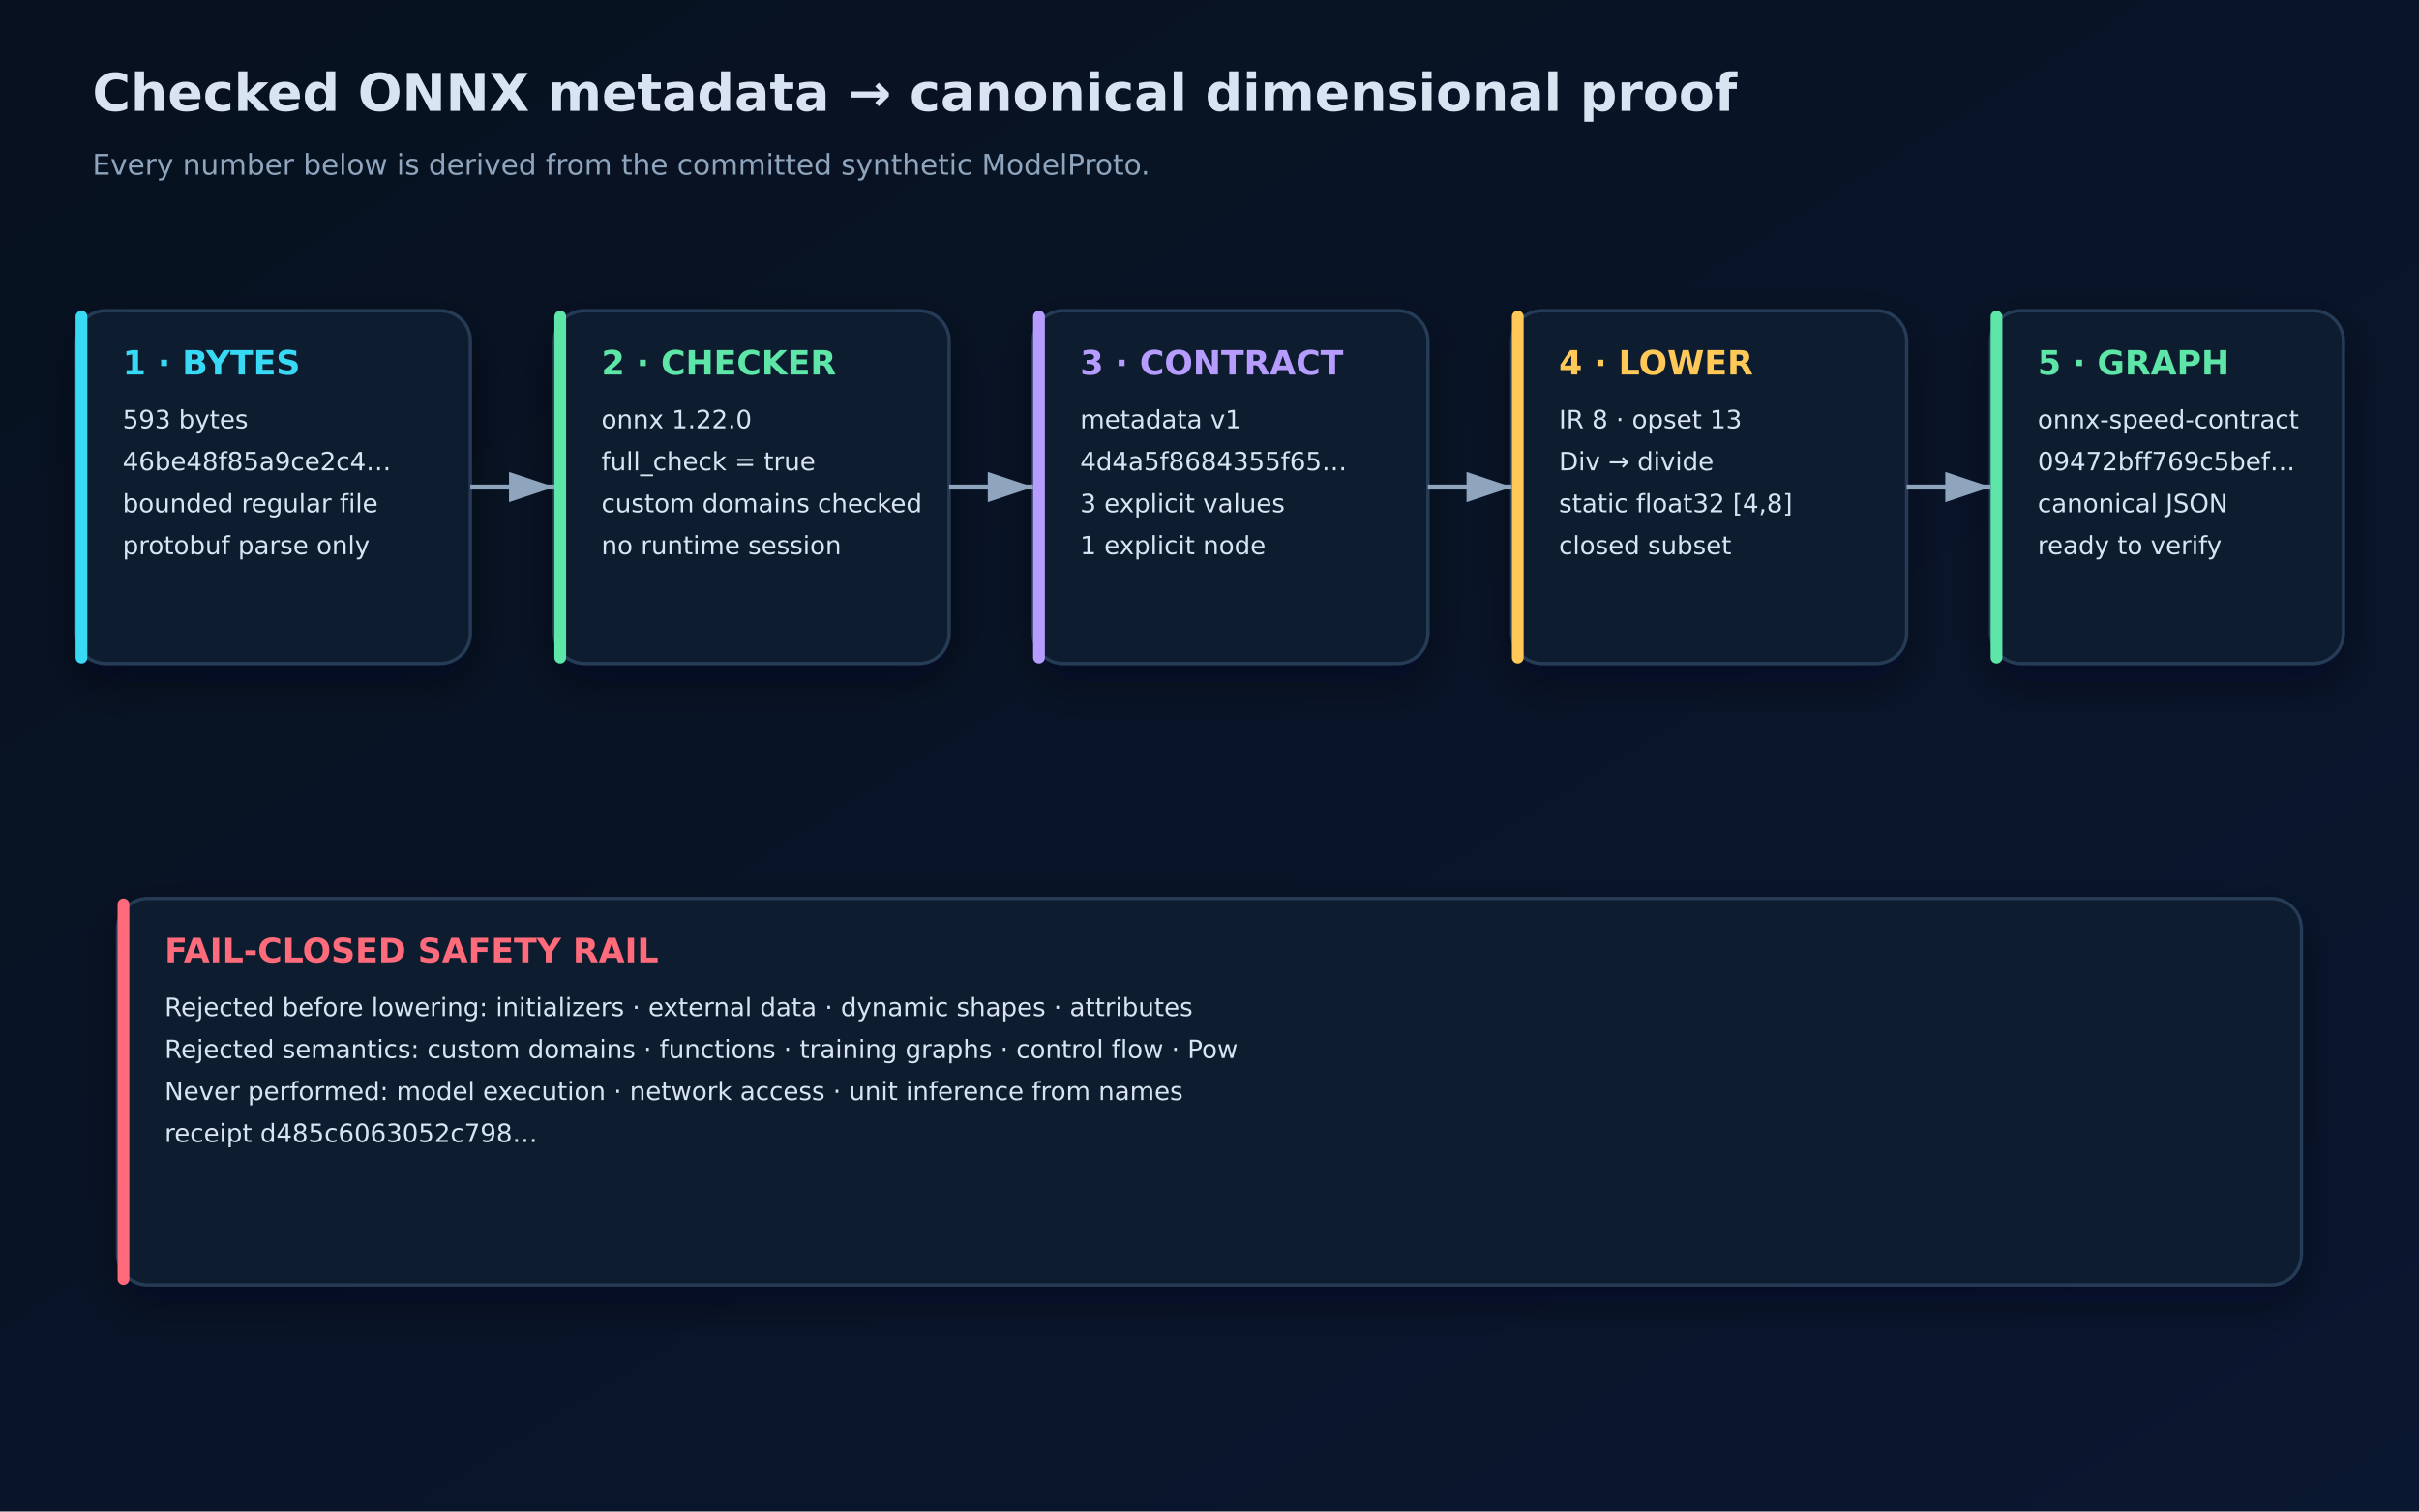
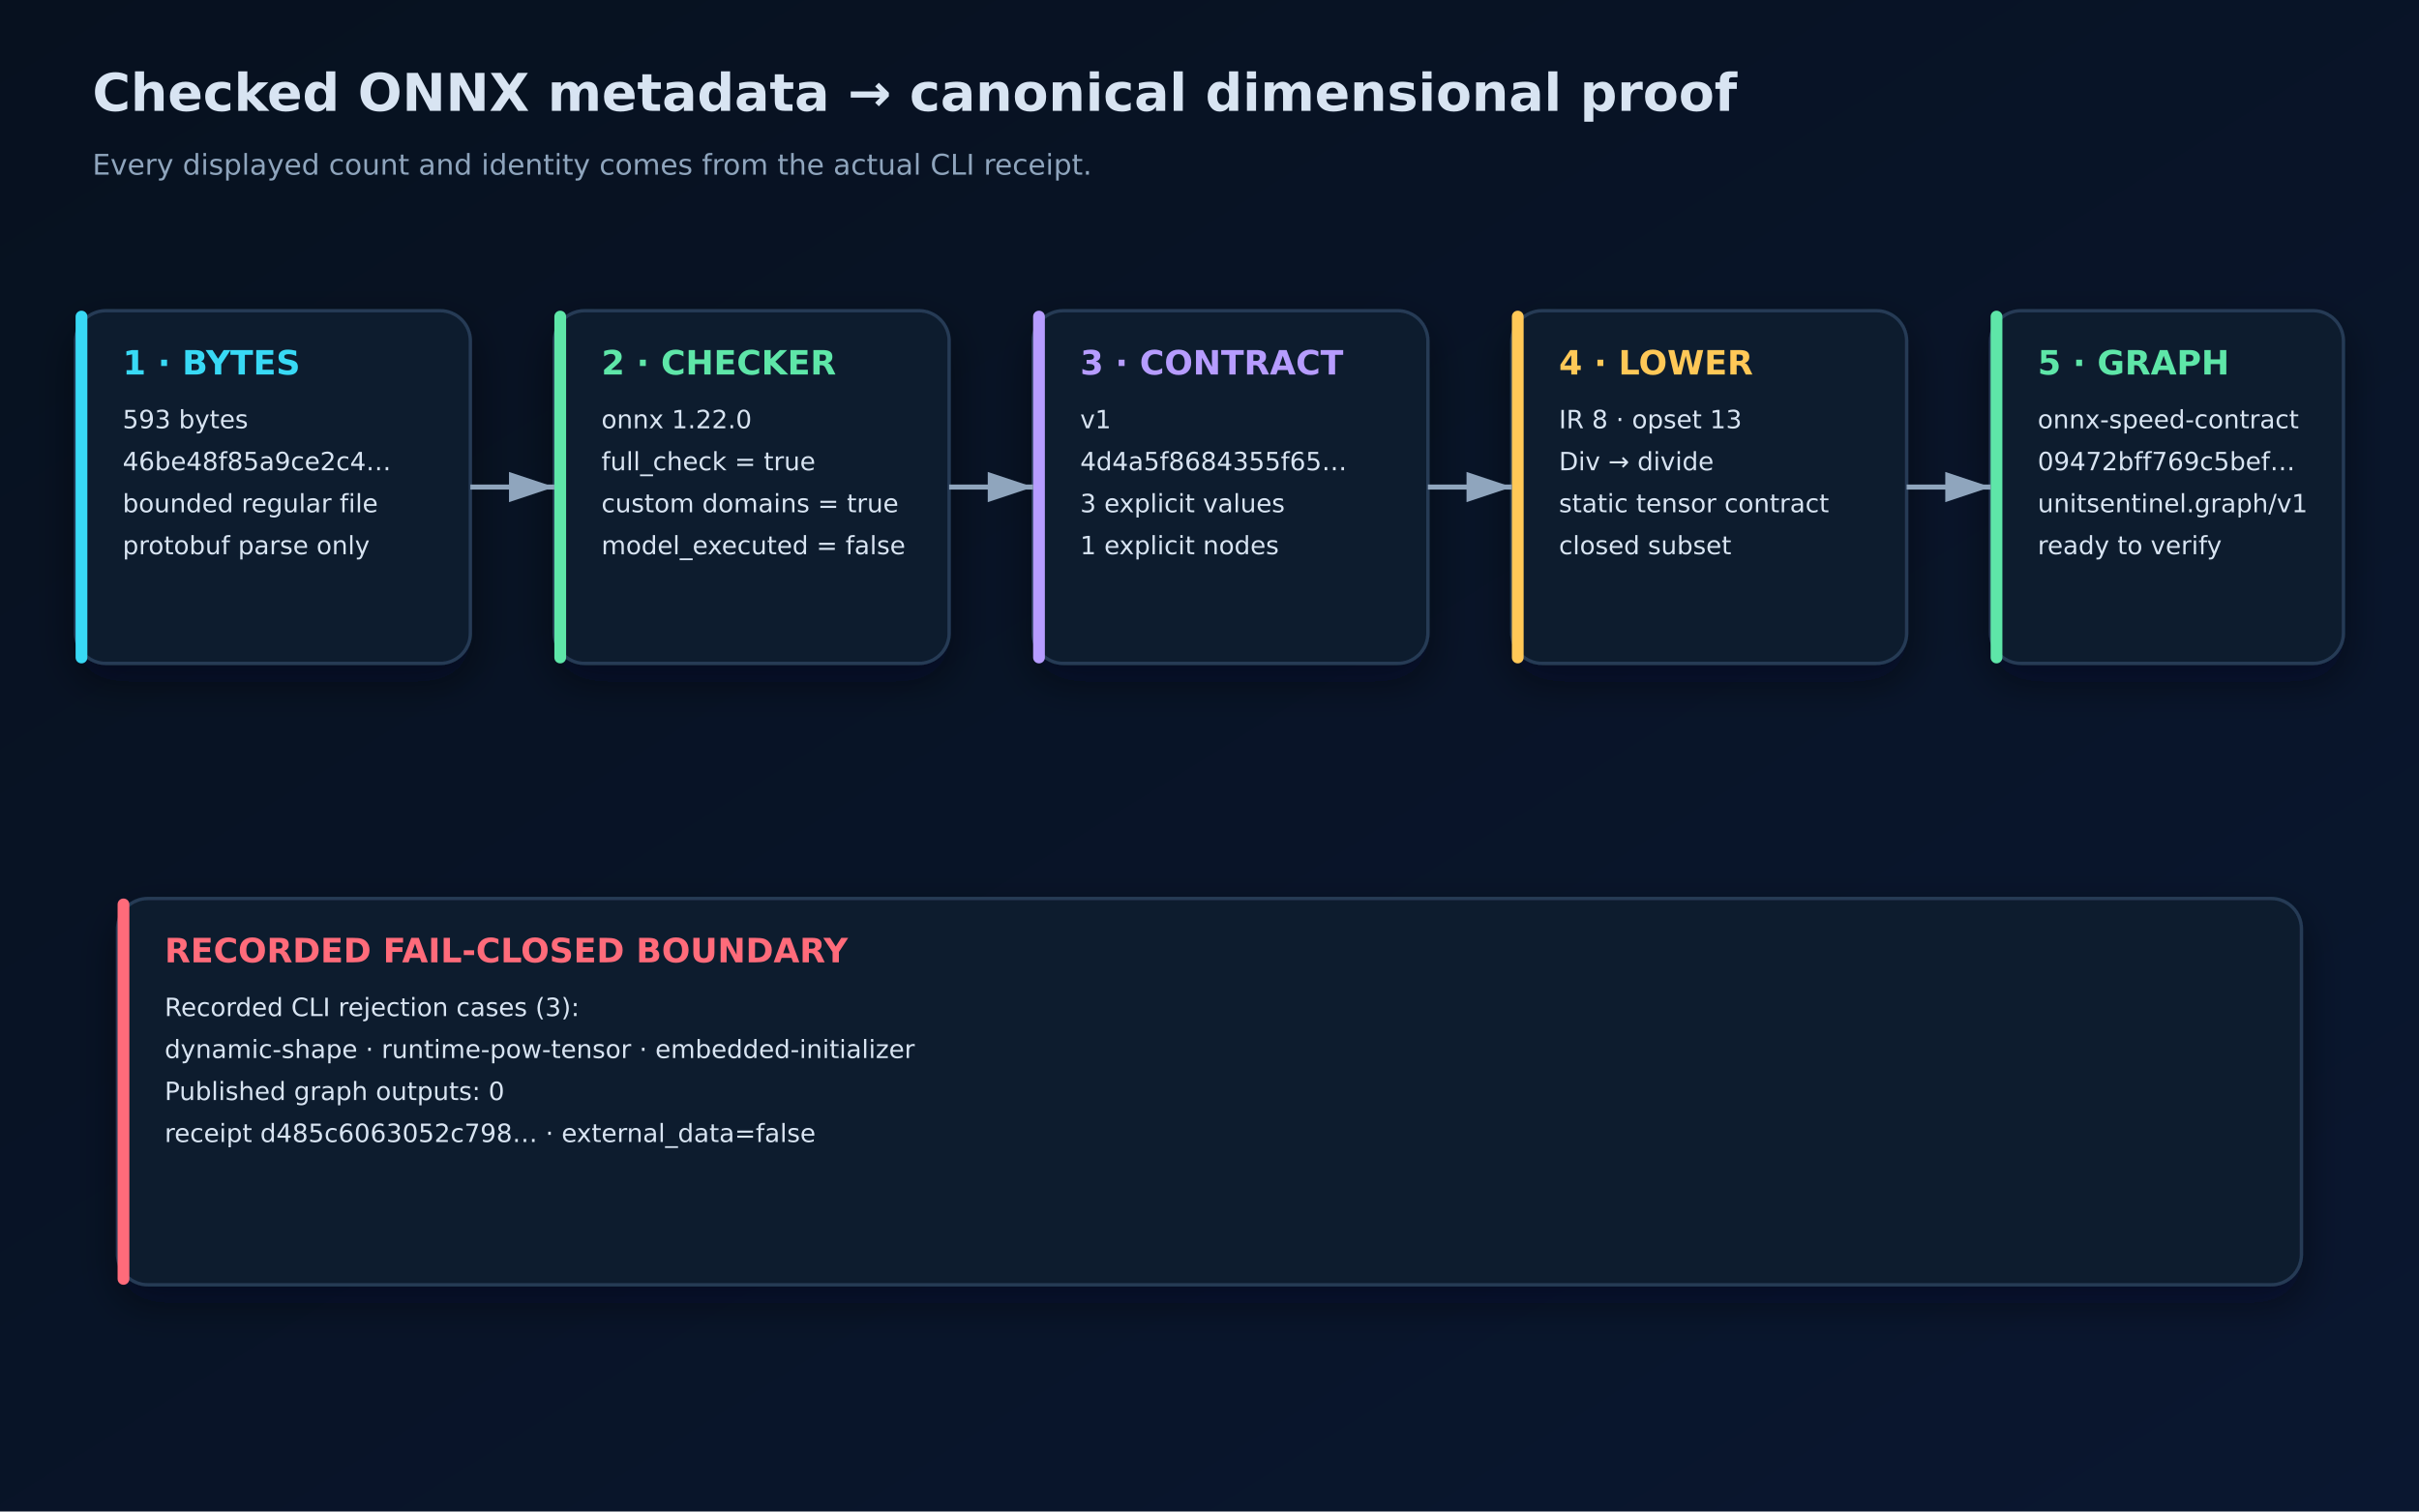
<svg xmlns="http://www.w3.org/2000/svg" width="1440" height="900" viewBox="0 0 1440 900" role="img" aria-labelledby="title description">
  <defs>
    <linearGradient id="background" x1="0" y1="0" x2="1" y2="1">
      <stop offset="0" stop-color="#07111f" />
      <stop offset="1" stop-color="#0a1730" />
    </linearGradient>
    <filter id="shadow" x="-20%" y="-20%" width="140%" height="140%">
      <feDropShadow dx="0" dy="10" stdDeviation="12" flood-color="#000814" flood-opacity=".45" />
    </filter>
    <marker id="arrow" markerWidth="10" markerHeight="10" refX="9" refY="3" orient="auto" markerUnits="strokeWidth">
      <path d="M0,0 L0,6 L9,3 z" fill="#8fa5bd" />
    </marker>
  </defs>
  <rect width="1440" height="900" fill="url(#background)" />
  <text x="55" y="66" fill="#d8e4f2" font-family="DejaVu Sans, sans-serif" font-size="31" font-weight="700" text-anchor="start">Checked ONNX metadata → canonical dimensional proof</text>
-   <text x="55" y="104" fill="#8fa5bd" font-family="DejaVu Sans, sans-serif" font-size="17" font-weight="400" text-anchor="start">Every number below is derived from the committed synthetic ModelProto.</text>
+   <text x="55" y="104" fill="#8fa5bd" font-family="DejaVu Sans, sans-serif" font-size="17" font-weight="400" text-anchor="start">Every displayed count and identity comes from the actual CLI receipt.</text>
  <rect x="45" y="185" width="235" height="210" rx="18" fill="#0d1b2d" stroke="#253a55" stroke-width="2" filter="url(#shadow)" />
  <rect x="45" y="185" width="7" height="210" rx="3.5" fill="#38d9f5" />
  <text x="73" y="223" fill="#38d9f5" font-family="DejaVu Sans, sans-serif" font-size="20" font-weight="700" text-anchor="start">1 · BYTES</text>
  <text x="73" y="255" fill="#d8e4f2" font-family="DejaVu Sans, sans-serif" font-size="15" font-weight="400" text-anchor="start">
    <tspan x="73" dy="0">593 bytes</tspan>
    <tspan x="73" dy="25">46be48f85a9ce2c4…</tspan>
    <tspan x="73" dy="25">bounded regular file</tspan>
    <tspan x="73" dy="25">protobuf parse only</tspan>
  </text>
  <rect x="330" y="185" width="235" height="210" rx="18" fill="#0d1b2d" stroke="#253a55" stroke-width="2" filter="url(#shadow)" />
  <rect x="330" y="185" width="7" height="210" rx="3.5" fill="#5ee6a8" />
  <text x="358" y="223" fill="#5ee6a8" font-family="DejaVu Sans, sans-serif" font-size="20" font-weight="700" text-anchor="start">2 · CHECKER</text>
  <text x="358" y="255" fill="#d8e4f2" font-family="DejaVu Sans, sans-serif" font-size="15" font-weight="400" text-anchor="start">
    <tspan x="358" dy="0">onnx 1.22.0</tspan>
    <tspan x="358" dy="25">full_check = true</tspan>
-     <tspan x="358" dy="25">custom domains checked</tspan>
-     <tspan x="358" dy="25">no runtime session</tspan>
+     <tspan x="358" dy="25">custom domains = true</tspan>
+     <tspan x="358" dy="25">model_executed = false</tspan>
  </text>
  <rect x="615" y="185" width="235" height="210" rx="18" fill="#0d1b2d" stroke="#253a55" stroke-width="2" filter="url(#shadow)" />
  <rect x="615" y="185" width="7" height="210" rx="3.5" fill="#b69cff" />
  <text x="643" y="223" fill="#b69cff" font-family="DejaVu Sans, sans-serif" font-size="20" font-weight="700" text-anchor="start">3 · CONTRACT</text>
  <text x="643" y="255" fill="#d8e4f2" font-family="DejaVu Sans, sans-serif" font-size="15" font-weight="400" text-anchor="start">
-     <tspan x="643" dy="0">metadata v1</tspan>
+     <tspan x="643" dy="0">v1</tspan>
    <tspan x="643" dy="25">4d4a5f8684355f65…</tspan>
    <tspan x="643" dy="25">3 explicit values</tspan>
-     <tspan x="643" dy="25">1 explicit node</tspan>
+     <tspan x="643" dy="25">1 explicit nodes</tspan>
  </text>
  <rect x="900" y="185" width="235" height="210" rx="18" fill="#0d1b2d" stroke="#253a55" stroke-width="2" filter="url(#shadow)" />
  <rect x="900" y="185" width="7" height="210" rx="3.5" fill="#ffc857" />
  <text x="928" y="223" fill="#ffc857" font-family="DejaVu Sans, sans-serif" font-size="20" font-weight="700" text-anchor="start">4 · LOWER</text>
  <text x="928" y="255" fill="#d8e4f2" font-family="DejaVu Sans, sans-serif" font-size="15" font-weight="400" text-anchor="start">
    <tspan x="928" dy="0">IR 8 · opset 13</tspan>
    <tspan x="928" dy="25">Div → divide</tspan>
-     <tspan x="928" dy="25">static float32 [4,8]</tspan>
+     <tspan x="928" dy="25">static tensor contract</tspan>
    <tspan x="928" dy="25">closed subset</tspan>
  </text>
  <rect x="1185" y="185" width="210" height="210" rx="18" fill="#0d1b2d" stroke="#253a55" stroke-width="2" filter="url(#shadow)" />
  <rect x="1185" y="185" width="7" height="210" rx="3.5" fill="#5ee6a8" />
  <text x="1213" y="223" fill="#5ee6a8" font-family="DejaVu Sans, sans-serif" font-size="20" font-weight="700" text-anchor="start">5 · GRAPH</text>
  <text x="1213" y="255" fill="#d8e4f2" font-family="DejaVu Sans, sans-serif" font-size="15" font-weight="400" text-anchor="start">
    <tspan x="1213" dy="0">onnx-speed-contract</tspan>
    <tspan x="1213" dy="25">09472bff769c5bef…</tspan>
-     <tspan x="1213" dy="25">canonical JSON</tspan>
+     <tspan x="1213" dy="25">unitsentinel.graph/v1</tspan>
    <tspan x="1213" dy="25">ready to verify</tspan>
  </text>
  <path d="M280,290 L330,290" stroke="#8fa5bd" stroke-width="3" fill="none" marker-end="url(#arrow)" />
  <path d="M565,290 L615,290" stroke="#8fa5bd" stroke-width="3" fill="none" marker-end="url(#arrow)" />
  <path d="M850,290 L900,290" stroke="#8fa5bd" stroke-width="3" fill="none" marker-end="url(#arrow)" />
  <path d="M1135,290 L1185,290" stroke="#8fa5bd" stroke-width="3" fill="none" marker-end="url(#arrow)" />
  <rect x="70" y="535" width="1300" height="230" rx="18" fill="#0d1b2d" stroke="#253a55" stroke-width="2" filter="url(#shadow)" />
  <rect x="70" y="535" width="7" height="230" rx="3.5" fill="#ff6b7a" />
-   <text x="98" y="573" fill="#ff6b7a" font-family="DejaVu Sans, sans-serif" font-size="20" font-weight="700" text-anchor="start">FAIL-CLOSED SAFETY RAIL</text>
+   <text x="98" y="573" fill="#ff6b7a" font-family="DejaVu Sans, sans-serif" font-size="20" font-weight="700" text-anchor="start">RECORDED FAIL-CLOSED BOUNDARY</text>
  <text x="98" y="605" fill="#d8e4f2" font-family="DejaVu Sans, sans-serif" font-size="15" font-weight="400" text-anchor="start">
-     <tspan x="98" dy="0">Rejected before lowering: initializers · external data · dynamic shapes · attributes</tspan>
-     <tspan x="98" dy="25">Rejected semantics: custom domains · functions · training graphs · control flow · Pow</tspan>
-     <tspan x="98" dy="25">Never performed: model execution · network access · unit inference from names</tspan>
-     <tspan x="98" dy="25">receipt d485c6063052c798…</tspan>
+     <tspan x="98" dy="0">Recorded CLI rejection cases (3):</tspan>
+     <tspan x="98" dy="25">dynamic-shape · runtime-pow-tensor · embedded-initializer</tspan>
+     <tspan x="98" dy="25">Published graph outputs: 0</tspan>
+     <tspan x="98" dy="25">receipt d485c6063052c798… · external_data=false</tspan>
  </text>
</svg>
